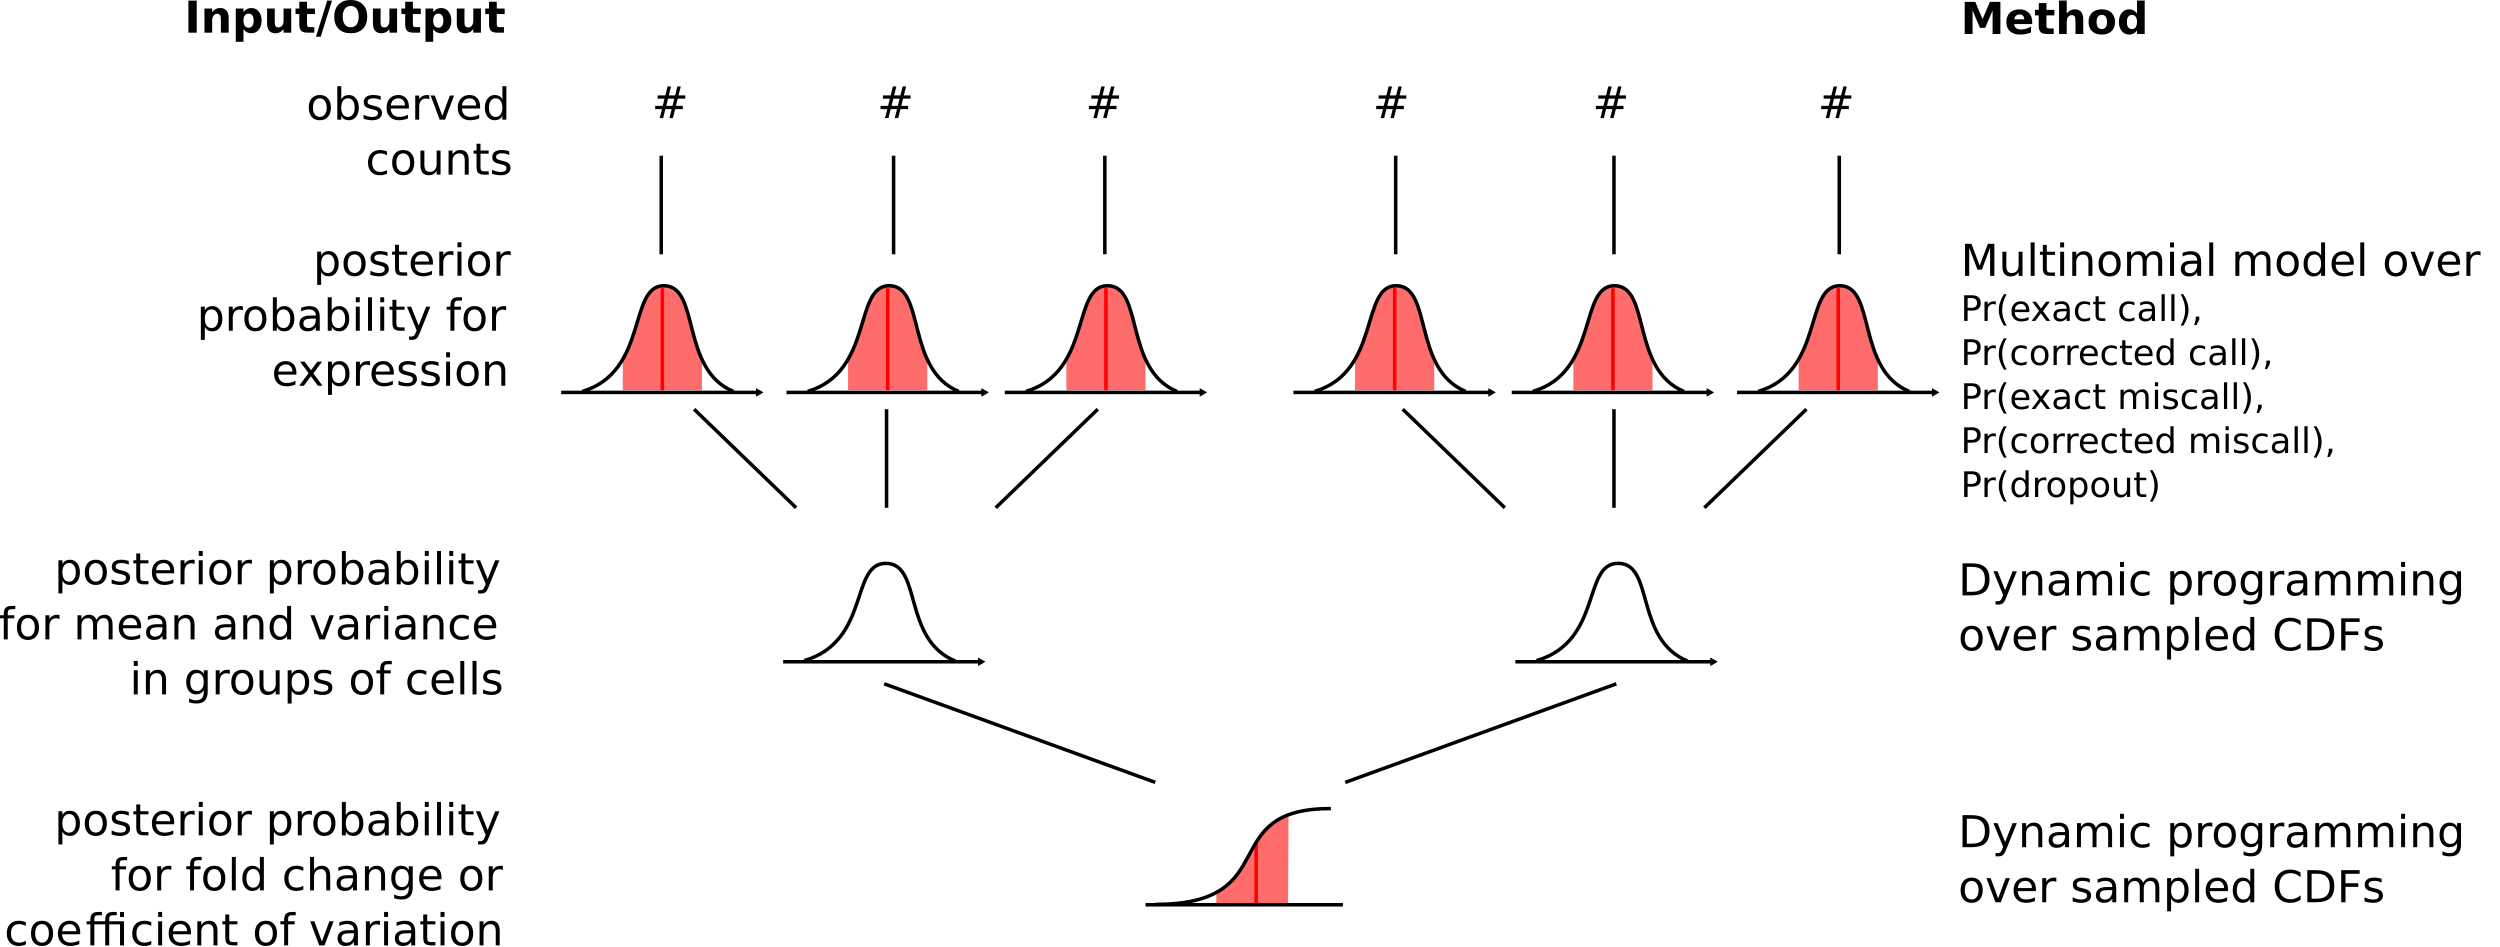
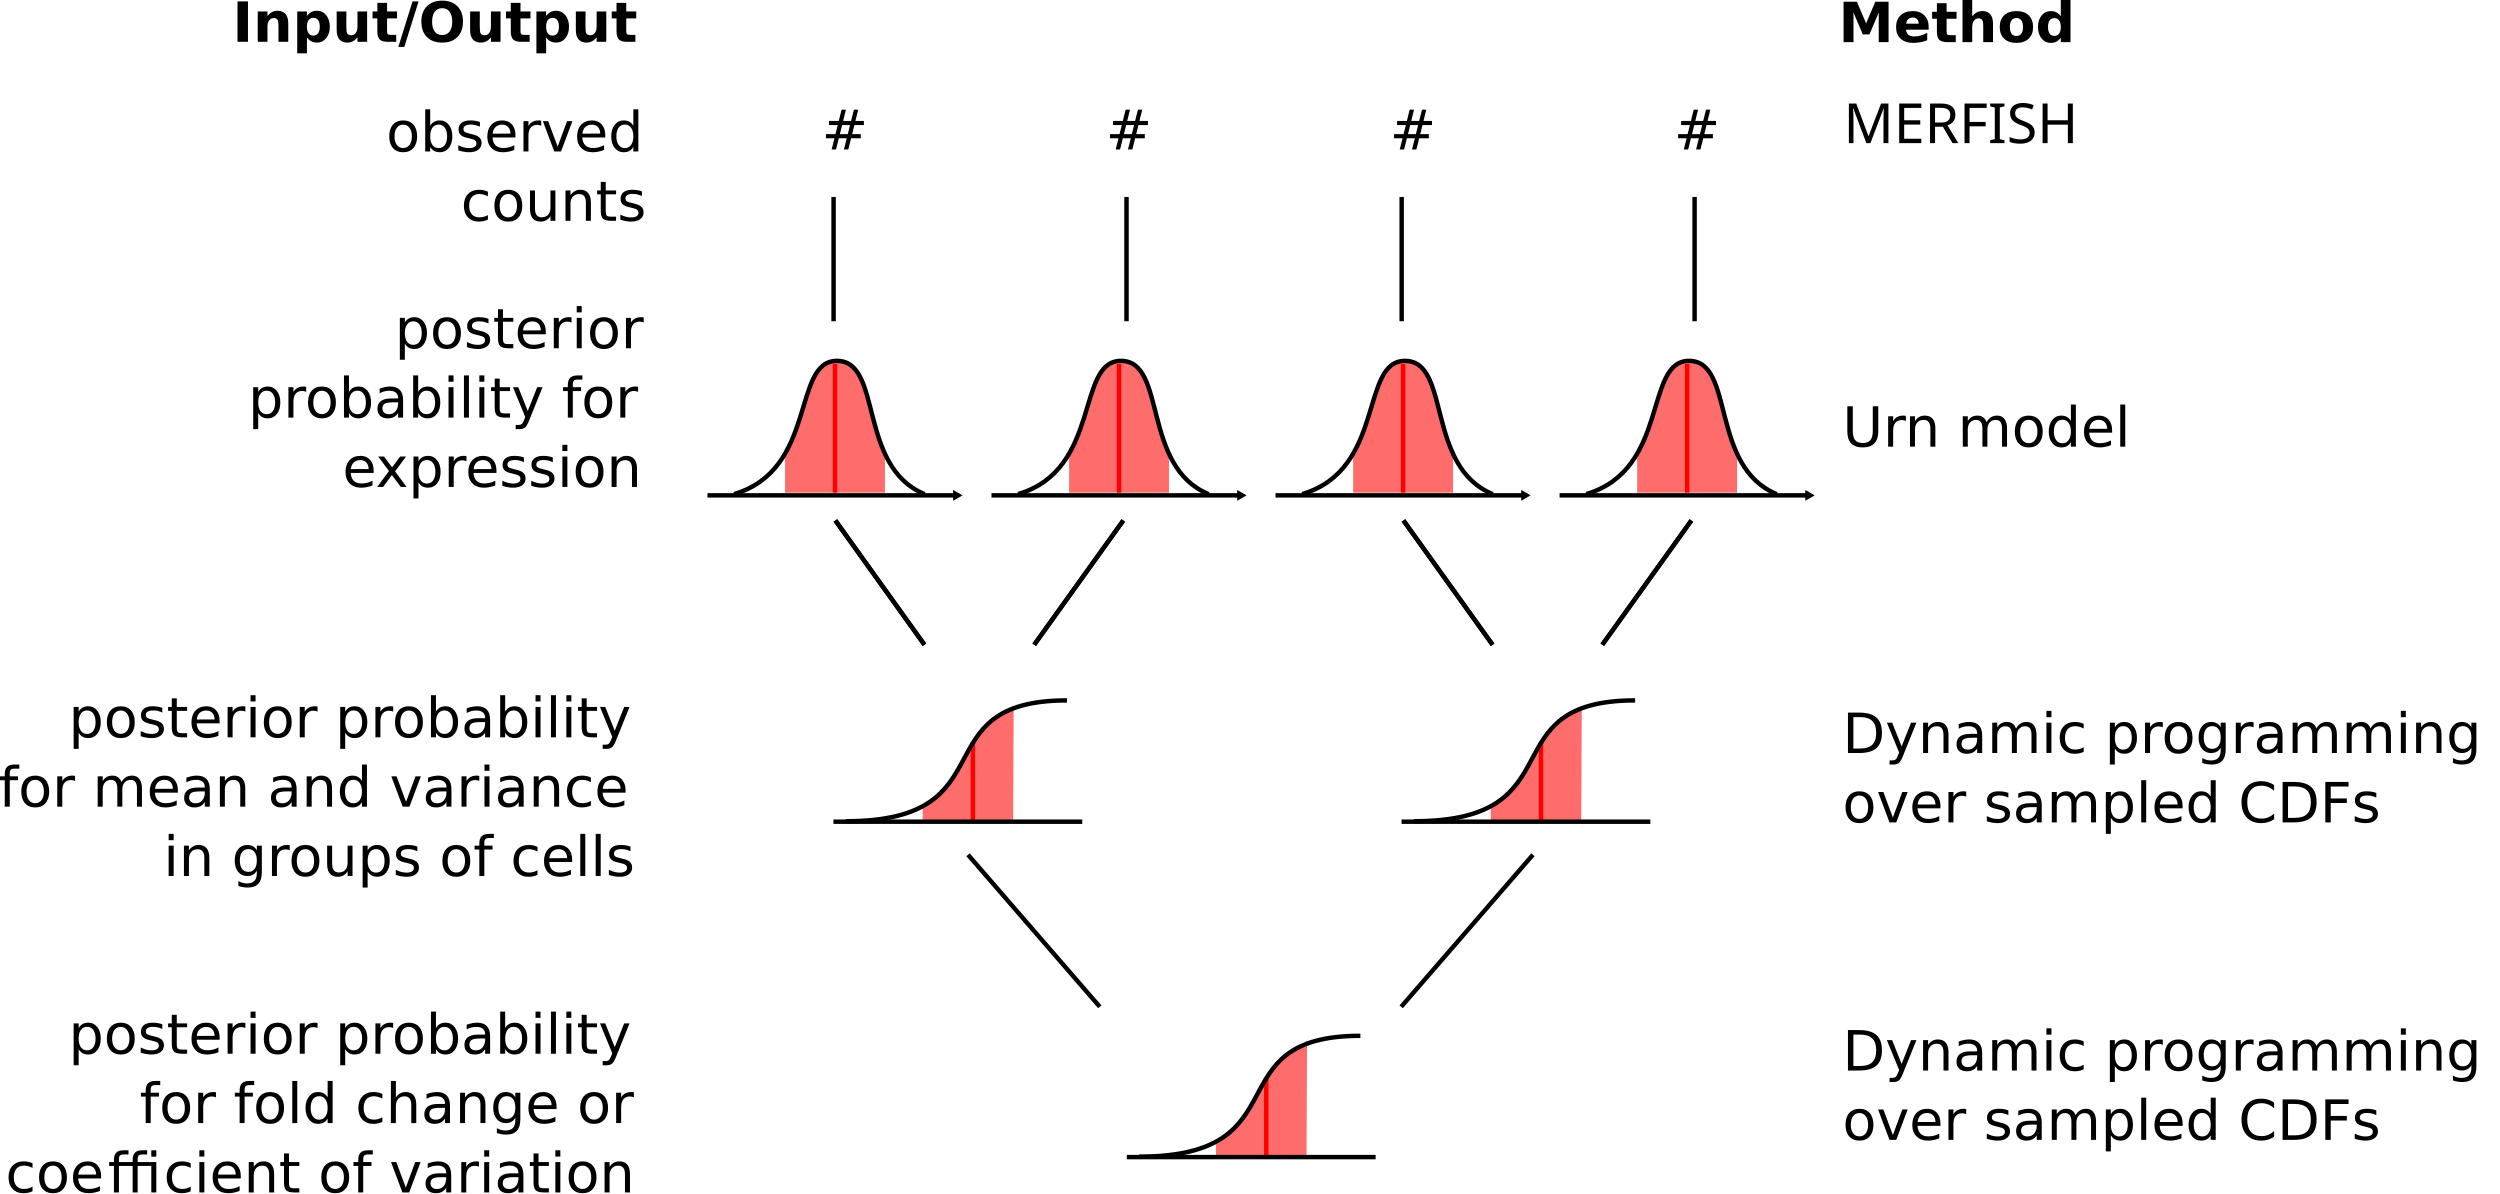
- <svg xmlns="http://www.w3.org/2000/svg" id="svg2" version="1.1" xml:space="preserve" width="887.632" height="335.88" viewBox="0 0 887.632 335.88">
+ <svg xmlns="http://www.w3.org/2000/svg" id="svg2" version="1.1" xml:space="preserve" width="704.11" height="336.066" viewBox="0 0 704.11 336.066">
  <defs id="defs6" />
-   <g id="g10" transform="matrix(1.25,0,0,-1.25,9.338685,344.071)">
-     <g id="g12">
+   <g id="g10" transform="matrix(1.25,0,0,-1.25,9.338685,344.257)">
+     <text id="text20" style="font-variant:normal;font-weight:normal;font-size:12.5px;font-family:'DejaVu Sans';-inkscape-font-specification:DejaVuSans;writing-mode:lr-tb;fill:#000000;fill-opacity:1;fill-rule:nonzero;stroke:none" transform="scale(1,-1)" x="167.016" y="-245.296">
+       <tspan y="-245.296" x="167.016" id="tspan22" />
+       <tspan id="tspan24" y="-241.272" x="79.547 87.497 95.734 102.497 110.484 115.834 123.522 131.509">observed</tspan>
+       <tspan id="tspan26" y="-225.647" x="96.363 103.501 111.451 119.676 127.901 133.001">counts</tspan>
+       <tspan id="tspan28" y="-196.94" x="81.48 89.718 97.668 104.43 109.53 117.518 122.868 126.468 134.405">posterior</tspan>
+       <tspan id="tspan30" y="-181.315" x="48.441 56.679 61.741 69.691 77.929 85.879 94.129 97.729 101.329 104.929 110.029 117.716 121.829 126.416 134.354">probability for</tspan>
+       <tspan id="tspan32" y="-165.69" x="69.687 77.45 85.137 93.375 98.437 106.437 113.2 119.95 123.562 131.5">expression</tspan>
+     </text>
+     <text id="text46" style="font-variant:normal;font-weight:normal;font-size:12.5px;font-family:'DejaVu Sans';-inkscape-font-specification:DejaVuSans;writing-mode:lr-tb;fill:#000000;fill-opacity:1;fill-rule:nonzero;stroke:none" transform="scale(1,-1)" x="7.984" y="-109.272">
+       <tspan id="tspan48" y="-109.272" x="7.984 16.222 24.172 30.934 36.034 44.022 49.372 52.972 60.909 66.259 70.372 78.622 83.672 91.622 99.859 107.822 116.059 119.659 123.272 126.872 131.959">posterior probability</tspan>
+       <tspan id="tspan50" y="-93.647" x="-7.758 -3.183 4.767 10.105 14.23 26.892 34.88 42.842 51.067 55.192 63.155 71.38 79.617 83.742 91.43 99.38 104.73 108.33 116.292 124.517 131.655">for mean and variance</tspan>
+       <tspan id="tspan52" y="-78.022" x="29.359 32.959 41.197 45.309 53.559 58.609 66.559 74.784 83.034 89.784 93.909 101.859 106.434 110.559 117.697 125.684 129.284 132.884">in groups of cells</tspan>
+       <tspan id="tspan54" y="-37.98" x="7.984 16.222 24.172 30.934 36.034 44.022 49.372 52.972 60.909 66.259 70.372 78.622 83.672 91.622 99.859 107.822 116.059 119.659 123.272 126.872 131.959">posterior probability</tspan>
+       <tspan id="tspan56" y="-22.355" x="24 28.575 36.525 41.862 45.987 50.562 58.5 62.112 70.35 74.475 81.613 89.838 97.8 106.025 114.263 122.263 126.388 134.325">for fold change or</tspan>
+       <tspan id="tspan58" y="-6.729" x="-6.234 0.903 8.853">coe</tspan>
+     </text>
+     <text id="text60" style="font-variant:normal;font-weight:normal;font-size:12.5px;font-family:'DejaVu Sans';-inkscape-font-specification:DejaVuSans;writing-mode:lr-tb;fill:#000000;fill-opacity:1;fill-rule:nonzero;stroke:none" transform="scale(1,-1)" x="16.841" y="-6.729">
+       <tspan id="tspan62" y="-6.729" x="16.841">ﬃ</tspan>
+     </text>
+     <text id="text64" style="font-variant:normal;font-weight:normal;font-size:12.5px;font-family:'DejaVu Sans';-inkscape-font-specification:DejaVuSans;writing-mode:lr-tb;fill:#000000;fill-opacity:1;fill-rule:nonzero;stroke:none" transform="scale(1,-1)" x="29.403" y="-6.729">
+       <tspan id="tspan66" y="-6.729" x="29.403 36.541 40.141 48.141 56.366 61.466 65.578 73.528 78.103 82.228 89.903 97.866 103.203 106.816 114.766 119.866 123.466 131.416">cient of variation</tspan>
+     </text>
+     <g id="g4458" transform="translate(-71.49934,-3.571402)">
      <path d="m 348.629,34.863 c 2.547,4.184 5.723,7.117 9.898,9.547 l -0.121,-25.808 -20.386,0 0,3.359 c 5.039,1.926 8.074,7.851 10.609,12.902 z" style="fill:#ff0000;fill-opacity:0.576;fill-rule:nonzero;stroke:none" id="path14" />
      <g id="g16" transform="matrix(1,0,0,-1,0,275)">
        <path d="m 349.336,238.984 0,17.332" style="fill:none;stroke:#ff0000;stroke-width:1;stroke-linecap:butt;stroke-linejoin:miter;stroke-miterlimit:4;stroke-dasharray:none;stroke-opacity:1" id="path18" />
      </g>
-       <text transform="matrix(1,0,0,-1,167.0156,245.2959)" style="font-variant:normal;font-weight:normal;font-size:12.5px;font-family:'DejaVu Sans';-inkscape-font-specification:DejaVuSans;writing-mode:lr-tb;fill:#000000;fill-opacity:1;fill-rule:nonzero;stroke:none" id="text20">
-         <tspan id="tspan22" x="0" y="0" />
-         <tspan x="-87.469 -79.519 -71.281 -64.519 -56.531 -51.181 -43.494 -35.506" y="4.023" id="tspan24">observed</tspan>
-         <tspan x="-70.652 -63.515 -55.565 -47.34 -39.115 -34.015" y="19.648" id="tspan26">counts</tspan>
-         <tspan x="-85.535 -77.298 -69.348 -62.585 -57.485 -49.498 -44.148 -40.548 -32.61" y="48.355" id="tspan28">posterior</tspan>
-         <tspan x="-118.574 -110.337 -105.274 -97.324 -89.087 -81.137 -72.887 -69.287 -65.687 -62.087 -56.987 -49.299 -45.187 -40.599 -32.662" y="63.98" id="tspan30">probability for</tspan>
-         <tspan x="-97.328 -89.566 -81.878 -73.641 -68.578 -60.578 -53.816 -47.066 -43.453 -35.516" y="79.605" id="tspan32">expression</tspan>
-       </text>
-       <g id="g34" transform="matrix(1,0,0,-1,0,275)">
-         <path d="m 214.973,187.711 56.066,0" style="fill:none;stroke:#000000;stroke-width:1;stroke-linecap:butt;stroke-linejoin:miter;stroke-miterlimit:4;stroke-dasharray:none;stroke-opacity:1" id="path36" />
-       </g>
-       <g id="g38" transform="matrix(1,0,0,-1,0,275)">
-         <path d="m 272.191,187.711 -1.73,1 0,-2 1.73,1 z" style="fill:#000000;fill-opacity:1;fill-rule:evenodd;stroke:#000000;stroke-width:0.25;stroke-linecap:butt;stroke-linejoin:miter;stroke-miterlimit:4;stroke-dasharray:none;stroke-opacity:1" id="path40" />
-       </g>
-       <g id="g42" transform="matrix(1,0,0,-1,0,275)">
-         <path d="m 220.973,187.391 c 18.855,-5.559 12.968,-27.735 23.234,-27.629 10.301,0.101 4.547,21.55 19.699,27.777" style="fill:none;stroke:#000000;stroke-width:1;stroke-linecap:butt;stroke-linejoin:miter;stroke-miterlimit:4;stroke-dasharray:none;stroke-opacity:1" id="path44" />
-       </g>
-       <text transform="matrix(1,0,0,-1,7.984375,109.2725)" style="font-variant:normal;font-weight:normal;font-size:12.5px;font-family:'DejaVu Sans';-inkscape-font-specification:DejaVuSans;writing-mode:lr-tb;fill:#000000;fill-opacity:1;fill-rule:nonzero;stroke:none" id="text46">
-         <tspan x="0 8.238 16.188 22.95 28.05 36.037 41.388 44.987 52.925 58.275 62.388 70.637 75.688 83.637 91.875 99.838 108.075 111.675 115.287 118.888 123.975" y="0" id="tspan48">posterior probability</tspan>
-         <tspan x="-15.742 -11.167 -3.217 2.12 6.245 18.908 26.895 34.858 43.083 47.208 55.17 63.395 71.633 75.758 83.445 91.395 96.745 100.345 108.308 116.533 123.67" y="15.625" id="tspan50">for mean and variance</tspan>
-         <tspan x="21.375 24.975 33.213 37.325 45.575 50.625 58.575 66.8 75.05 81.8 85.925 93.875 98.45 102.575 109.713 117.7 121.3 124.9" y="31.25" id="tspan52">in groups of cells</tspan>
-         <tspan x="-0 8.238 16.188 22.95 28.05 36.037 41.388 44.987 52.925 58.275 62.388 70.637 75.688 83.637 91.875 99.838 108.075 111.675 115.287 118.888 123.975" y="71.293" id="tspan54">posterior probability</tspan>
-         <tspan x="16.016 20.591 28.541 33.878 38.003 42.578 50.516 54.128 62.366 66.491 73.628 81.853 89.816 98.041 106.278 114.278 118.403 126.341" y="86.918" id="tspan56">for fold change or</tspan>
-         <tspan x="-14.219 -7.081 0.869" y="102.543" id="tspan58">coe</tspan>
-       </text>
-       <text transform="matrix(1,0,0,-1,16.84062,6.729499)" style="font-variant:normal;font-weight:normal;font-size:12.5px;font-family:'DejaVu Sans';-inkscape-font-specification:DejaVuSans;writing-mode:lr-tb;fill:#000000;fill-opacity:1;fill-rule:nonzero;stroke:none" id="text60">
-         <tspan x="0" y="0" id="tspan62">ﬃ</tspan>
-       </text>
-       <text transform="matrix(1,0,0,-1,29.40312,6.729499)" style="font-variant:normal;font-weight:normal;font-size:12.5px;font-family:'DejaVu Sans';-inkscape-font-specification:DejaVuSans;writing-mode:lr-tb;fill:#000000;fill-opacity:1;fill-rule:nonzero;stroke:none" id="text64">
-         <tspan x="0 7.137 10.738 18.737 26.962 32.062 36.175 44.125 48.7 52.825 60.5 68.463 73.8 77.412 85.363 90.463 94.062 102.013" y="0" id="tspan66">cient of variation</tspan>
-       </text>
      <g id="g68" transform="matrix(1,0,0,-1,0,275)">
        <path d="m 317.914,256.734 56.066,0" style="fill:none;stroke:#000000;stroke-width:1;stroke-linecap:butt;stroke-linejoin:miter;stroke-miterlimit:4;stroke-dasharray:none;stroke-opacity:1" id="path70" />
      </g>
      <g id="g72" transform="matrix(1,0,0,-1,0,275)">
        <path d="m 320.695,256.633 c 37.125,0 16.617,-27.227 49.852,-27.227" style="fill:none;stroke:#000000;stroke-width:1;stroke-linecap:butt;stroke-linejoin:miter;stroke-miterlimit:4;stroke-dasharray:none;stroke-opacity:1" id="path74" />
      </g>
-       <text transform="scale(1,-1)" style="font-variant:normal;font-weight:normal;font-size:12.5px;font-family:'DejaVu Sans';-inkscape-font-specification:DejaVuSans;writing-mode:lr-tb;fill:#000000;fill-opacity:1;fill-rule:nonzero;stroke:none" id="text76" x="177.659" y="-241.725">
-         <tspan id="tspan78" x="177.659" y="-241.725">#</tspan>
-       </text>
-       <g id="g80" transform="matrix(1,0,0,-1,0,275)">
-         <path d="m 180.348,43.973 0,28" style="fill:none;stroke:#000000;stroke-width:1;stroke-linecap:butt;stroke-linejoin:miter;stroke-miterlimit:4;stroke-dasharray:none;stroke-opacity:1" id="path82" />
-       </g>
-       <g id="g84" transform="matrix(1,0,0,-1,0,275)">
-         <path d="m 246.348,43.973 0,28" style="fill:none;stroke:#000000;stroke-width:1;stroke-linecap:butt;stroke-linejoin:miter;stroke-miterlimit:4;stroke-dasharray:none;stroke-opacity:1" id="path86" />
-       </g>
-       <g id="g88" transform="matrix(1,0,0,-1,0,275)">
-         <path d="m 306.348,43.973 0,28" style="fill:none;stroke:#000000;stroke-width:1;stroke-linecap:butt;stroke-linejoin:miter;stroke-miterlimit:4;stroke-dasharray:none;stroke-opacity:1" id="path90" />
-       </g>
-       <g id="g92" transform="matrix(1,0,0,-1,0,275)">
-         <path d="m 244.348,115.973 0,28" style="fill:none;stroke:#000000;stroke-width:1;stroke-linecap:butt;stroke-linejoin:miter;stroke-miterlimit:4;stroke-dasharray:none;stroke-opacity:1" id="path94" />
-       </g>
-       <g id="g96" transform="matrix(1,0,0,-1,0,275)">
-         <path d="m 304.348,115.973 -29,28" style="fill:none;stroke:#000000;stroke-width:1;stroke-linecap:butt;stroke-linejoin:miter;stroke-miterlimit:4;stroke-dasharray:none;stroke-opacity:1" id="path98" />
-       </g>
-       <g id="g100" transform="matrix(1,0,0,-1,0,275)">
-         <path d="m 189.676,115.973 29,28" style="fill:none;stroke:#000000;stroke-width:1;stroke-linecap:butt;stroke-linejoin:miter;stroke-miterlimit:4;stroke-dasharray:none;stroke-opacity:1" id="path102" />
-       </g>
-       <g id="g104" transform="matrix(1,0,0,-1,0,275)">
-         <path d="m 243.676,193.973 77,28" style="fill:none;stroke:#000000;stroke-width:1;stroke-linecap:butt;stroke-linejoin:miter;stroke-miterlimit:4;stroke-dasharray:none;stroke-opacity:1" id="path106" />
-       </g>
-       <g id="g112" transform="matrix(1,0,0,-1,0,275)">
-         <path d="m 514.961,43.973 0,28" style="fill:none;stroke:#000000;stroke-width:1;stroke-linecap:butt;stroke-linejoin:miter;stroke-miterlimit:4;stroke-dasharray:none;stroke-opacity:1" id="path114" />
-       </g>
-       <g id="g116" transform="matrix(1,0,0,-1,0,275)">
-         <path d="m 450.961,43.973 0,28" style="fill:none;stroke:#000000;stroke-width:1;stroke-linecap:butt;stroke-linejoin:miter;stroke-miterlimit:4;stroke-dasharray:none;stroke-opacity:1" id="path118" />
-       </g>
-       <g id="g120" transform="matrix(1,0,0,-1,0,275)">
-         <path d="m 388.961,43.973 0,28" style="fill:none;stroke:#000000;stroke-width:1;stroke-linecap:butt;stroke-linejoin:miter;stroke-miterlimit:4;stroke-dasharray:none;stroke-opacity:1" id="path122" />
-       </g>
-       <g id="g124" transform="matrix(1,0,0,-1,0,275)">
-         <path d="m 450.961,115.973 0,28" style="fill:none;stroke:#000000;stroke-width:1;stroke-linecap:butt;stroke-linejoin:miter;stroke-miterlimit:4;stroke-dasharray:none;stroke-opacity:1" id="path126" />
-       </g>
-       <g id="g128" transform="matrix(1,0,0,-1,0,275)">
-         <path d="m 390.961,115.973 29,28" style="fill:none;stroke:#000000;stroke-width:1;stroke-linecap:butt;stroke-linejoin:miter;stroke-miterlimit:4;stroke-dasharray:none;stroke-opacity:1" id="path130" />
-       </g>
-       <g id="g132" transform="matrix(1,0,0,-1,0,275)">
-         <path d="m 505.633,115.973 -29,28" style="fill:none;stroke:#000000;stroke-width:1;stroke-linecap:butt;stroke-linejoin:miter;stroke-miterlimit:4;stroke-dasharray:none;stroke-opacity:1" id="path134" />
-       </g>
-       <g id="g136" transform="matrix(1,0,0,-1,0,275)">
-         <path d="m 451.633,193.973 -77,28" style="fill:none;stroke:#000000;stroke-width:1;stroke-linecap:butt;stroke-linejoin:miter;stroke-miterlimit:4;stroke-dasharray:none;stroke-opacity:1" id="path138" />
-       </g>
+     </g>
+     <text y="-241.725" x="177.659" id="text76" style="font-variant:normal;font-weight:normal;font-size:12.5px;font-family:'DejaVu Sans';-inkscape-font-specification:DejaVuSans;writing-mode:lr-tb;fill:#000000;fill-opacity:1;fill-rule:nonzero;stroke:none" transform="scale(1,-1)">
+       <tspan y="-241.725" x="177.659" id="tspan78">#</tspan>
+     </text>
+     <g transform="matrix(1,0,0,-1,0,275)" id="g80">
+       <path id="path82" style="fill:none;stroke:#000000;stroke-width:1;stroke-linecap:butt;stroke-linejoin:miter;stroke-miterlimit:4;stroke-dasharray:none;stroke-opacity:1" d="m 180.348,43.973 0,28" />
+     </g>
+     <g transform="matrix(1,0,0,-1,0,275)" id="g84">
+       <path id="path86" style="fill:none;stroke:#000000;stroke-width:1;stroke-linecap:butt;stroke-linejoin:miter;stroke-miterlimit:4;stroke-dasharray:none;stroke-opacity:1" d="m 246.348,43.973 0,28" />
+     </g>
+     <g transform="matrix(1,0,0,-1,0,275)" id="g100">
+       <path id="path102" style="fill:none;stroke:#000000;stroke-width:1;stroke-linecap:butt;stroke-linejoin:miter;stroke-miterlimit:4;stroke-dasharray:none;stroke-opacity:1" d="m 180.748,116.866 20.071,28" />
+       <path d="m 180.748,116.866 20.071,28" style="fill:none;stroke:#000000;stroke-width:1;stroke-linecap:butt;stroke-linejoin:miter;stroke-miterlimit:4;stroke-dasharray:none;stroke-opacity:1" id="path4483" />
+     </g>
+     <g transform="matrix(1,0,0,-1,0,275)" id="g104">
+       <path id="path106" style="fill:none;stroke:#000000;stroke-width:1;stroke-linecap:butt;stroke-linejoin:miter;stroke-miterlimit:4;stroke-dasharray:none;stroke-opacity:1" d="m 210.641,192.187 29.679,34.25" />
+     </g>
+     <g id="g4447">
      <path d="m 180.168,193.652 1.75,0.25 c 5.582,-0.836 7.664,-14.668 10,-21 l 0,-8.5 -22.5,0 0,9.75 c 4.332,5.5 5.664,21.25 10.75,19.5 z" style="fill:#ff0000;fill-opacity:0.576;fill-rule:nonzero;stroke:none" id="path140" />
      <g id="g142" transform="matrix(1,0,0,-1,0,275)">
        <path d="m 151.926,111.207 56.062,0" style="fill:none;stroke:#000000;stroke-width:1;stroke-linecap:butt;stroke-linejoin:miter;stroke-miterlimit:4;stroke-dasharray:none;stroke-opacity:1" id="path144" />
      </g>
      <g id="g146" transform="matrix(1,0,0,-1,0,275)">
        <path d="m 209.145,111.207 -1.731,1 0,-2 1.731,1 z" style="fill:#000000;fill-opacity:1;fill-rule:evenodd;stroke:#000000;stroke-width:0.25;stroke-linecap:butt;stroke-linejoin:miter;stroke-miterlimit:4;stroke-dasharray:none;stroke-opacity:1" id="path148" />
      </g>
      <g id="g150" transform="matrix(1,0,0,-1,0,275)">
        <path d="m 157.926,110.926 c 18.855,-5.555 12.969,-30.129 23.234,-30.024 10.301,0.106 4.543,23.801 19.695,30.032" style="fill:none;stroke:#000000;stroke-width:1;stroke-linecap:butt;stroke-linejoin:miter;stroke-miterlimit:4;stroke-dasharray:none;stroke-opacity:1" id="path152" />
      </g>
      <g id="g154" transform="matrix(1,0,0,-1,0,275)">
        <path d="m 180.668,81.598 0,29" style="fill:none;stroke:#ff0000;stroke-width:1;stroke-linecap:butt;stroke-linejoin:miter;stroke-miterlimit:4;stroke-dasharray:none;stroke-opacity:1" id="path156" />
      </g>
+     </g>
+     <g id="g4436">
      <path d="m 244.168,193.652 1.75,0.25 c 5.582,-0.836 7.664,-14.668 10,-21 l 0,-8.5 -22.5,0 0,9.75 c 4.332,5.5 5.664,21.25 10.75,19.5 z" style="fill:#ff0000;fill-opacity:0.576;fill-rule:nonzero;stroke:none" id="path158" />
      <g id="g160" transform="matrix(1,0,0,-1,0,275)">
        <path d="m 215.926,111.207 56.062,0" style="fill:none;stroke:#000000;stroke-width:1;stroke-linecap:butt;stroke-linejoin:miter;stroke-miterlimit:4;stroke-dasharray:none;stroke-opacity:1" id="path162" />
      </g>
      <g id="g164" transform="matrix(1,0,0,-1,0,275)">
        <path d="m 273.145,111.207 -1.731,1 0,-2 1.731,1 z" style="fill:#000000;fill-opacity:1;fill-rule:evenodd;stroke:#000000;stroke-width:0.25;stroke-linecap:butt;stroke-linejoin:miter;stroke-miterlimit:4;stroke-dasharray:none;stroke-opacity:1" id="path166" />
      </g>
      <g id="g168" transform="matrix(1,0,0,-1,0,275)">
        <path d="m 221.926,110.926 c 18.855,-5.555 12.969,-30.129 23.234,-30.024 10.301,0.106 4.543,23.801 19.695,30.032" style="fill:none;stroke:#000000;stroke-width:1;stroke-linecap:butt;stroke-linejoin:miter;stroke-miterlimit:4;stroke-dasharray:none;stroke-opacity:1" id="path170" />
      </g>
      <g id="g172" transform="matrix(1,0,0,-1,0,275)">
        <path d="m 244.668,81.598 0,29" style="fill:none;stroke:#ff0000;stroke-width:1;stroke-linecap:butt;stroke-linejoin:miter;stroke-miterlimit:4;stroke-dasharray:none;stroke-opacity:1" id="path174" />
      </g>
-       <path d="m 306.168,193.652 1.75,0.25 c 5.582,-0.836 7.664,-14.668 10,-21 l 0,-8.5 -22.5,0 0,9.75 c 4.332,5.5 5.664,21.25 10.75,19.5 z" style="fill:#ff0000;fill-opacity:0.576;fill-rule:nonzero;stroke:none" id="path176" />
-       <g id="g178" transform="matrix(1,0,0,-1,0,275)">
-         <path d="m 277.926,111.207 56.062,0" style="fill:none;stroke:#000000;stroke-width:1;stroke-linecap:butt;stroke-linejoin:miter;stroke-miterlimit:4;stroke-dasharray:none;stroke-opacity:1" id="path180" />
+     </g>
+     <text id="text260" style="font-variant:normal;font-weight:bold;font-size:12.5px;font-family:'DejaVu Sans';-inkscape-font-specification:DejaVuSans-Bold;writing-mode:lr-tb;fill:#000000;fill-opacity:1;fill-rule:nonzero;stroke:none" transform="scale(1,-1)" x="406.775" y="-265.909">
+       <tspan id="tspan262" y="-265.909" x="406.775 419.712 428.525 434.737 443.987 452.912">Method</tspan>
+     </text>
+     <text id="text264" style="font-variant:normal;font-weight:normal;font-size:12.5px;font-family:'DejaVu Sans';-inkscape-font-specification:DejaVuSans;writing-mode:lr-tb;fill:#000000;fill-opacity:1;fill-rule:nonzero;stroke:none" transform="scale(1,-1)" x="407.668" y="-174.766">
+       <tspan id="tspan266" x="407.668" y="-174.766">Urn model</tspan>
+     </text>
+     <text y="-105.736" x="407.668" id="text280" style="font-variant:normal;font-weight:normal;font-size:12.5px;font-family:'DejaVu Sans';-inkscape-font-specification:DejaVuSans;writing-mode:lr-tb;fill:#000000;fill-opacity:1;fill-rule:nonzero;stroke:none" transform="scale(1,-1)">
+       <tspan id="tspan282" y="-105.736" x="407.668 417.68 425.368 433.593 441.543 454.205 457.818 464.955 469.068 477.318 482.368 490.318 498.555 503.905 511.855 524.518 537.18 540.78 549.018">Dynamic programming</tspan>
+       <tspan id="tspan284" y="-90.111" x="407.668 415.618 423.293 431.293 436.63 440.755 447.518 455.468 468.13 476.38 479.98 487.98 496.218 500.343 509.418 519.418 526.893">over sampled CDFs</tspan>
+       <tspan id="tspan286" y="-34.201" x="407.668 417.68 425.368 433.593 441.543 454.205 457.818 464.955 469.068 477.318 482.368 490.318 498.555 503.905 511.855 524.518 537.18 540.78 549.018">Dynamic programming</tspan>
+       <tspan id="tspan288" y="-18.576" x="407.668 415.618 423.293 431.293 436.63 440.755 447.518 455.468 468.13 476.38 479.98 487.98 496.218 500.343 509.418 519.418 526.893">over sampled CDFs</tspan>
+     </text>
+     <text id="text290" style="font-variant:normal;font-weight:bold;font-size:12.5px;font-family:'DejaVu Sans';-inkscape-font-specification:DejaVuSans-Bold;writing-mode:lr-tb;fill:#000000;fill-opacity:1;fill-rule:nonzero;stroke:none" transform="scale(1,-1)" x="44.902" y="-265.979">
+       <tspan id="tspan292" y="-265.979" x="44.902 49.74 58.977 68.277 77.515 83.74 88.477 99.527 108.777 114.99 124.29 133.527">Input/Output</tspan>
+     </text>
+     <text transform="scale(1,-1)" style="font-variant:normal;font-weight:normal;font-size:12.5px;font-family:'DejaVu Sans';-inkscape-font-specification:DejaVuSans;writing-mode:lr-tb;fill:#000000;fill-opacity:1;fill-rule:nonzero;stroke:none" id="text4274" x="241.659" y="-241.725">
+       <tspan id="tspan4276" x="241.659" y="-241.725">#</tspan>
+     </text>
+     <g id="g4467" transform="translate(-137.6,72)">
+       <path id="path4469" style="fill:#ff0000;fill-opacity:0.576;fill-rule:nonzero;stroke:none" d="m 348.629,34.863 c 2.547,4.184 5.723,7.117 9.898,9.547 l -0.121,-25.808 -20.386,0 0,3.359 c 5.039,1.926 8.074,7.851 10.609,12.902 z" />
+       <g transform="matrix(1,0,0,-1,0,275)" id="g4471">
+         <path id="path4473" style="fill:none;stroke:#ff0000;stroke-width:1;stroke-linecap:butt;stroke-linejoin:miter;stroke-miterlimit:4;stroke-dasharray:none;stroke-opacity:1" d="m 349.336,238.984 0,17.332" />
      </g>
-       <g id="g182" transform="matrix(1,0,0,-1,0,275)">
-         <path d="m 335.145,111.207 -1.731,1 0,-2 1.731,1 z" style="fill:#000000;fill-opacity:1;fill-rule:evenodd;stroke:#000000;stroke-width:0.25;stroke-linecap:butt;stroke-linejoin:miter;stroke-miterlimit:4;stroke-dasharray:none;stroke-opacity:1" id="path184" />
+       <g transform="matrix(1,0,0,-1,0,275)" id="g4475">
+         <path id="path4477" style="fill:none;stroke:#000000;stroke-width:1;stroke-linecap:butt;stroke-linejoin:miter;stroke-miterlimit:4;stroke-dasharray:none;stroke-opacity:1" d="m 317.914,256.734 56.066,0" />
      </g>
-       <g id="g186" transform="matrix(1,0,0,-1,0,275)">
-         <path d="m 283.926,110.926 c 18.855,-5.555 12.969,-30.129 23.234,-30.024 10.301,0.106 4.543,23.801 19.695,30.032" style="fill:none;stroke:#000000;stroke-width:1;stroke-linecap:butt;stroke-linejoin:miter;stroke-miterlimit:4;stroke-dasharray:none;stroke-opacity:1" id="path188" />
+       <g transform="matrix(1,0,0,-1,0,275)" id="g4479">
+         <path id="path4481" style="fill:none;stroke:#000000;stroke-width:1;stroke-linecap:butt;stroke-linejoin:miter;stroke-miterlimit:4;stroke-dasharray:none;stroke-opacity:1" d="m 320.695,256.633 c 37.125,0 16.617,-27.227 49.852,-27.227" />
      </g>
-       <g id="g190" transform="matrix(1,0,0,-1,0,275)">
-         <path d="m 306.668,81.598 0,29" style="fill:none;stroke:#ff0000;stroke-width:1;stroke-linecap:butt;stroke-linejoin:miter;stroke-miterlimit:4;stroke-dasharray:none;stroke-opacity:1" id="path192" />
+     </g>
+     <g id="g4485" transform="matrix(-1,0,0,-1,426.3665,275)">
+       <path d="m 180.748,116.866 20.071,28" style="fill:none;stroke:#000000;stroke-width:1;stroke-linecap:butt;stroke-linejoin:miter;stroke-miterlimit:4;stroke-dasharray:none;stroke-opacity:1" id="path4487" />
+       <path id="path4489" style="fill:none;stroke:#000000;stroke-width:1;stroke-linecap:butt;stroke-linejoin:miter;stroke-miterlimit:4;stroke-dasharray:none;stroke-opacity:1" d="m 180.748,116.866 20.071,28" />
+     </g>
+     <text transform="scale(1,-1)" style="font-variant:normal;font-weight:normal;font-size:12.5px;font-family:'DejaVu Sans';-inkscape-font-specification:DejaVuSans;writing-mode:lr-tb;fill:#000000;fill-opacity:1;fill-rule:nonzero;stroke:none" id="text4507" x="305.659" y="-241.725">
+       <tspan id="tspan4509" x="305.659" y="-241.725">#</tspan>
+     </text>
+     <g id="g4511" transform="matrix(1,0,0,-1,128,275)">
+       <path d="m 180.348,43.973 0,28" style="fill:none;stroke:#000000;stroke-width:1;stroke-linecap:butt;stroke-linejoin:miter;stroke-miterlimit:4;stroke-dasharray:none;stroke-opacity:1" id="path4513" />
+     </g>
+     <g id="g4515" transform="matrix(1,0,0,-1,128,275)">
+       <path d="m 246.348,43.973 0,28" style="fill:none;stroke:#000000;stroke-width:1;stroke-linecap:butt;stroke-linejoin:miter;stroke-miterlimit:4;stroke-dasharray:none;stroke-opacity:1" id="path4517" />
+     </g>
+     <g id="g4519" transform="matrix(1,0,0,-1,128,275)">
+       <path d="m 180.748,116.866 20.071,28" style="fill:none;stroke:#000000;stroke-width:1;stroke-linecap:butt;stroke-linejoin:miter;stroke-miterlimit:4;stroke-dasharray:none;stroke-opacity:1" id="path4521" />
+       <path id="path4523" style="fill:none;stroke:#000000;stroke-width:1;stroke-linecap:butt;stroke-linejoin:miter;stroke-miterlimit:4;stroke-dasharray:none;stroke-opacity:1" d="m 180.748,116.866 20.071,28" />
+     </g>
+     <g id="g4529" transform="translate(128,0)">
+       <path id="path4531" style="fill:#ff0000;fill-opacity:0.576;fill-rule:nonzero;stroke:none" d="m 180.168,193.652 1.75,0.25 c 5.582,-0.836 7.664,-14.668 10,-21 l 0,-8.5 -22.5,0 0,9.75 c 4.332,5.5 5.664,21.25 10.75,19.5 z" />
+       <g transform="matrix(1,0,0,-1,0,275)" id="g4533">
+         <path id="path4535" style="fill:none;stroke:#000000;stroke-width:1;stroke-linecap:butt;stroke-linejoin:miter;stroke-miterlimit:4;stroke-dasharray:none;stroke-opacity:1" d="m 151.926,111.207 56.062,0" />
      </g>
-       <path d="m 388.168,193.652 1.75,0.25 c 5.582,-0.836 7.664,-14.668 10,-21 l 0,-8.5 -22.5,0 0,9.75 c 4.332,5.5 5.664,21.25 10.75,19.5 z" style="fill:#ff0000;fill-opacity:0.576;fill-rule:nonzero;stroke:none" id="path194" />
-       <g id="g196" transform="matrix(1,0,0,-1,0,275)">
-         <path d="m 359.926,111.207 56.062,0" style="fill:none;stroke:#000000;stroke-width:1;stroke-linecap:butt;stroke-linejoin:miter;stroke-miterlimit:4;stroke-dasharray:none;stroke-opacity:1" id="path198" />
+       <g transform="matrix(1,0,0,-1,0,275)" id="g4537">
+         <path id="path4539" style="fill:#000000;fill-opacity:1;fill-rule:evenodd;stroke:#000000;stroke-width:0.25;stroke-linecap:butt;stroke-linejoin:miter;stroke-miterlimit:4;stroke-dasharray:none;stroke-opacity:1" d="m 209.145,111.207 -1.731,1 0,-2 1.731,1 z" />
      </g>
-       <g id="g200" transform="matrix(1,0,0,-1,0,275)">
-         <path d="m 417.145,111.207 -1.731,1 0,-2 1.731,1 z" style="fill:#000000;fill-opacity:1;fill-rule:evenodd;stroke:#000000;stroke-width:0.25;stroke-linecap:butt;stroke-linejoin:miter;stroke-miterlimit:4;stroke-dasharray:none;stroke-opacity:1" id="path202" />
+       <g transform="matrix(1,0,0,-1,0,275)" id="g4541">
+         <path id="path4543" style="fill:none;stroke:#000000;stroke-width:1;stroke-linecap:butt;stroke-linejoin:miter;stroke-miterlimit:4;stroke-dasharray:none;stroke-opacity:1" d="m 157.926,110.926 c 18.855,-5.555 12.969,-30.129 23.234,-30.024 10.301,0.106 4.543,23.801 19.695,30.032" />
      </g>
-       <g id="g204" transform="matrix(1,0,0,-1,0,275)">
-         <path d="m 365.926,110.926 c 18.855,-5.555 12.969,-30.129 23.234,-30.024 10.301,0.106 4.543,23.801 19.695,30.032" style="fill:none;stroke:#000000;stroke-width:1;stroke-linecap:butt;stroke-linejoin:miter;stroke-miterlimit:4;stroke-dasharray:none;stroke-opacity:1" id="path206" />
+       <g transform="matrix(1,0,0,-1,0,275)" id="g4545">
+         <path id="path4547" style="fill:none;stroke:#ff0000;stroke-width:1;stroke-linecap:butt;stroke-linejoin:miter;stroke-miterlimit:4;stroke-dasharray:none;stroke-opacity:1" d="m 180.668,81.598 0,29" />
      </g>
-       <g id="g208" transform="matrix(1,0,0,-1,0,275)">
-         <path d="m 388.668,81.598 0,29" style="fill:none;stroke:#ff0000;stroke-width:1;stroke-linecap:butt;stroke-linejoin:miter;stroke-miterlimit:4;stroke-dasharray:none;stroke-opacity:1" id="path210" />
+     </g>
+     <g id="g4549" transform="translate(128,0)">
+       <path id="path4551" style="fill:#ff0000;fill-opacity:0.576;fill-rule:nonzero;stroke:none" d="m 244.168,193.652 1.75,0.25 c 5.582,-0.836 7.664,-14.668 10,-21 l 0,-8.5 -22.5,0 0,9.75 c 4.332,5.5 5.664,21.25 10.75,19.5 z" />
+       <g transform="matrix(1,0,0,-1,0,275)" id="g4553">
+         <path id="path4555" style="fill:none;stroke:#000000;stroke-width:1;stroke-linecap:butt;stroke-linejoin:miter;stroke-miterlimit:4;stroke-dasharray:none;stroke-opacity:1" d="m 215.926,111.207 56.062,0" />
      </g>
-       <path d="m 450.168,193.652 1.75,0.25 c 5.582,-0.836 7.664,-14.668 10,-21 l 0,-8.5 -22.5,0 0,9.75 c 4.332,5.5 5.664,21.25 10.75,19.5 z" style="fill:#ff0000;fill-opacity:0.576;fill-rule:nonzero;stroke:none" id="path212" />
-       <g id="g214" transform="matrix(1,0,0,-1,0,275)">
-         <path d="m 421.926,111.207 56.062,0" style="fill:none;stroke:#000000;stroke-width:1;stroke-linecap:butt;stroke-linejoin:miter;stroke-miterlimit:4;stroke-dasharray:none;stroke-opacity:1" id="path216" />
+       <g transform="matrix(1,0,0,-1,0,275)" id="g4557">
+         <path id="path4559" style="fill:#000000;fill-opacity:1;fill-rule:evenodd;stroke:#000000;stroke-width:0.25;stroke-linecap:butt;stroke-linejoin:miter;stroke-miterlimit:4;stroke-dasharray:none;stroke-opacity:1" d="m 273.145,111.207 -1.731,1 0,-2 1.731,1 z" />
      </g>
-       <g id="g218" transform="matrix(1,0,0,-1,0,275)">
-         <path d="m 479.145,111.207 -1.731,1 0,-2 1.731,1 z" style="fill:#000000;fill-opacity:1;fill-rule:evenodd;stroke:#000000;stroke-width:0.25;stroke-linecap:butt;stroke-linejoin:miter;stroke-miterlimit:4;stroke-dasharray:none;stroke-opacity:1" id="path220" />
+       <g transform="matrix(1,0,0,-1,0,275)" id="g4561">
+         <path id="path4563" style="fill:none;stroke:#000000;stroke-width:1;stroke-linecap:butt;stroke-linejoin:miter;stroke-miterlimit:4;stroke-dasharray:none;stroke-opacity:1" d="m 221.926,110.926 c 18.855,-5.555 12.969,-30.129 23.234,-30.024 10.301,0.106 4.543,23.801 19.695,30.032" />
      </g>
-       <g id="g222" transform="matrix(1,0,0,-1,0,275)">
-         <path d="m 427.926,110.926 c 18.855,-5.555 12.969,-30.129 23.234,-30.024 10.301,0.106 4.543,23.801 19.695,30.032" style="fill:none;stroke:#000000;stroke-width:1;stroke-linecap:butt;stroke-linejoin:miter;stroke-miterlimit:4;stroke-dasharray:none;stroke-opacity:1" id="path224" />
+       <g transform="matrix(1,0,0,-1,0,275)" id="g4565">
+         <path id="path4567" style="fill:none;stroke:#ff0000;stroke-width:1;stroke-linecap:butt;stroke-linejoin:miter;stroke-miterlimit:4;stroke-dasharray:none;stroke-opacity:1" d="m 244.668,81.598 0,29" />
      </g>
-       <g id="g226" transform="matrix(1,0,0,-1,0,275)">
-         <path d="m 450.668,81.598 0,29" style="fill:none;stroke:#ff0000;stroke-width:1;stroke-linecap:butt;stroke-linejoin:miter;stroke-miterlimit:4;stroke-dasharray:none;stroke-opacity:1" id="path228" />
+     </g>
+     <text y="-241.725" x="369.659" id="text4569" style="font-variant:normal;font-weight:normal;font-size:12.5px;font-family:'DejaVu Sans';-inkscape-font-specification:DejaVuSans;writing-mode:lr-tb;fill:#000000;fill-opacity:1;fill-rule:nonzero;stroke:none" transform="scale(1,-1)">
+       <tspan y="-241.725" x="369.659" id="tspan4571">#</tspan>
+     </text>
+     <g transform="translate(-9.6,72)" id="g4573">
+       <path d="m 348.629,34.863 c 2.547,4.184 5.723,7.117 9.898,9.547 l -0.121,-25.808 -20.386,0 0,3.359 c 5.039,1.926 8.074,7.851 10.609,12.902 z" style="fill:#ff0000;fill-opacity:0.576;fill-rule:nonzero;stroke:none" id="path4575" />
+       <g id="g4577" transform="matrix(1,0,0,-1,0,275)">
+         <path d="m 349.336,238.984 0,17.332" style="fill:none;stroke:#ff0000;stroke-width:1;stroke-linecap:butt;stroke-linejoin:miter;stroke-miterlimit:4;stroke-dasharray:none;stroke-opacity:1" id="path4579" />
      </g>
-       <path d="m 514.168,193.652 1.75,0.25 c 5.582,-0.836 7.664,-14.668 10,-21 l 0,-8.5 -22.5,0 0,9.75 c 4.332,5.5 5.664,21.25 10.75,19.5 z" style="fill:#ff0000;fill-opacity:0.576;fill-rule:nonzero;stroke:none" id="path230" />
-       <g id="g232" transform="matrix(1,0,0,-1,0,275)">
-         <path d="m 485.926,111.207 56.062,0" style="fill:none;stroke:#000000;stroke-width:1;stroke-linecap:butt;stroke-linejoin:miter;stroke-miterlimit:4;stroke-dasharray:none;stroke-opacity:1" id="path234" />
+       <g id="g4581" transform="matrix(1,0,0,-1,0,275)">
+         <path d="m 317.914,256.734 56.066,0" style="fill:none;stroke:#000000;stroke-width:1;stroke-linecap:butt;stroke-linejoin:miter;stroke-miterlimit:4;stroke-dasharray:none;stroke-opacity:1" id="path4583" />
      </g>
-       <g id="g236" transform="matrix(1,0,0,-1,0,275)">
-         <path d="m 543.145,111.207 -1.731,1 0,-2 1.731,1 z" style="fill:#000000;fill-opacity:1;fill-rule:evenodd;stroke:#000000;stroke-width:0.25;stroke-linecap:butt;stroke-linejoin:miter;stroke-miterlimit:4;stroke-dasharray:none;stroke-opacity:1" id="path238" />
+       <g id="g4585" transform="matrix(1,0,0,-1,0,275)">
+         <path d="m 320.695,256.633 c 37.125,0 16.617,-27.227 49.852,-27.227" style="fill:none;stroke:#000000;stroke-width:1;stroke-linecap:butt;stroke-linejoin:miter;stroke-miterlimit:4;stroke-dasharray:none;stroke-opacity:1" id="path4587" />
      </g>
-       <g id="g240" transform="matrix(1,0,0,-1,0,275)">
-         <path d="m 491.926,110.926 c 18.855,-5.555 12.969,-30.129 23.234,-30.024 10.301,0.106 4.543,23.801 19.695,30.032" style="fill:none;stroke:#000000;stroke-width:1;stroke-linecap:butt;stroke-linejoin:miter;stroke-miterlimit:4;stroke-dasharray:none;stroke-opacity:1" id="path242" />
-       </g>
-       <g id="g244" transform="matrix(1,0,0,-1,0,275)">
-         <path d="m 514.668,81.598 0,29" style="fill:none;stroke:#ff0000;stroke-width:1;stroke-linecap:butt;stroke-linejoin:miter;stroke-miterlimit:4;stroke-dasharray:none;stroke-opacity:1" id="path246" />
-       </g>
-       <g id="g248" transform="matrix(1,0,0,-1,0,275)">
-         <path d="m 422.973,187.711 56.066,0" style="fill:none;stroke:#000000;stroke-width:1;stroke-linecap:butt;stroke-linejoin:miter;stroke-miterlimit:4;stroke-dasharray:none;stroke-opacity:1" id="path250" />
-       </g>
-       <g id="g252" transform="matrix(1,0,0,-1,0,275)">
-         <path d="m 480.191,187.711 -1.73,1 0,-2 1.73,1 z" style="fill:#000000;fill-opacity:1;fill-rule:evenodd;stroke:#000000;stroke-width:0.25;stroke-linecap:butt;stroke-linejoin:miter;stroke-miterlimit:4;stroke-dasharray:none;stroke-opacity:1" id="path254" />
-       </g>
-       <g id="g256" transform="matrix(1,0,0,-1,0,275)">
-         <path d="m 428.973,187.391 c 18.855,-5.559 12.968,-27.735 23.234,-27.629 10.301,0.101 4.547,21.55 19.699,27.777" style="fill:none;stroke:#000000;stroke-width:1;stroke-linecap:butt;stroke-linejoin:miter;stroke-miterlimit:4;stroke-dasharray:none;stroke-opacity:1" id="path258" />
-       </g>
-       <text transform="matrix(1,0,0,-1,549.4453,265.6084)" style="font-variant:normal;font-weight:bold;font-size:12.5px;font-family:'DejaVu Sans';-inkscape-font-specification:DejaVuSans-Bold;writing-mode:lr-tb;fill:#000000;fill-opacity:1;fill-rule:nonzero;stroke:none" id="text260">
-         <tspan x="0 12.938 21.75 27.962 37.213 46.138" y="0" id="tspan262">Method</tspan>
-       </text>
-       <text transform="matrix(1,0,0,-1,549.4453,196.9014)" style="font-variant:normal;font-weight:normal;font-size:12.5px;font-family:'DejaVu Sans';-inkscape-font-specification:DejaVuSans;writing-mode:lr-tb;fill:#000000;fill-opacity:1;fill-rule:nonzero;stroke:none" id="text264">
-         <tspan x="0 11.213 19.438 23.038 28.138 31.737 39.963 47.912 60.575 64.175 72.125 75.738 79.85 92.512 100.463 108.7 116.7 120.3 124.425 132.363 140.05 148.05" y="0" id="tspan266">Multinomial model over</tspan>
-       </text>
-       <text transform="matrix(1,0,0,-1,549.4453,184.0889)" style="font-variant:normal;font-weight:normal;font-size:10px;font-family:'DejaVu Sans';-inkscape-font-specification:DejaVuSans;writing-mode:lr-tb;fill:#000000;fill-opacity:1;fill-rule:nonzero;stroke:none" id="text268">
-         <tspan x="0 5.85 9.96 13.86 19.84 25.75 31.87 37.36 41.28 44.45 49.94 56.06 58.83 61.6 65.5" y="0" id="tspan270">Pr(exact call),</tspan>
-         <tspan x="0 5.85 9.96 13.86 19.35 25.46 29.4 33.29 39.44 44.93 48.85 55 61.34 64.51 70 76.12 78.89 81.66 85.56" y="12.5" id="tspan272">Pr(corrected call),</tspan>
-         <tspan x="0 5.85 9.96 13.86 19.84 25.75 31.87 37.36 41.28 44.45 54.19 56.96 62.16 67.65 73.77 76.54 79.31 83.21" y="25" id="tspan274">Pr(exact miscall),</tspan>
-         <tspan x="0 5.85 9.96 13.86 19.35 25.46 29.4 33.29 39.44 44.93 48.85 55 61.34 64.51 74.25 77.02 82.22 87.71 93.83 96.6 99.37 103.27" y="37.5" id="tspan276">Pr(corrected miscall),</tspan>
-         <tspan x="0 5.85 9.96 13.86 20.2 24.09 30.2 36.54 42.65 48.98 52.9" y="50" id="tspan278">Pr(dropout)</tspan>
-       </text>
-       <text transform="scale(1,-1)" style="font-variant:normal;font-weight:normal;font-size:12.5px;font-family:'DejaVu Sans';-inkscape-font-specification:DejaVuSans;writing-mode:lr-tb;fill:#000000;fill-opacity:1;fill-rule:nonzero;stroke:none" id="text280" x="548.738" y="-106.143">
-         <tspan x="548.738 558.751 566.438 574.663 582.613 595.276 598.888 606.026 610.138 618.388 623.438 631.388 639.626 644.976 652.926 665.588 678.251 681.851 690.088" y="-106.143" id="tspan282">Dynamic programming</tspan>
-         <tspan x="548.738 556.688 564.363 572.363 577.701 581.826 588.588 596.538 609.201 617.451 621.051 629.051 637.288 641.413 650.488 660.488 667.963" y="-90.518" id="tspan284">over sampled CDFs</tspan>
-         <tspan x="548.738 558.751 566.438 574.663 582.613 595.276 598.888 606.026 610.138 618.388 623.438 631.388 639.626 644.976 652.926 665.588 678.251 681.851 690.088" y="-34.608" id="tspan286">Dynamic programming</tspan>
-         <tspan x="548.738 556.688 564.363 572.363 577.701 581.826 588.588 596.538 609.201 617.451 621.051 629.051 637.288 641.413 650.488 660.488 667.963" y="-18.983" id="tspan288">over sampled CDFs</tspan>
-       </text>
-       <text transform="matrix(1,0,0,-1,44.90234,265.9795)" style="font-variant:normal;font-weight:bold;font-size:12.5px;font-family:'DejaVu Sans';-inkscape-font-specification:DejaVuSans-Bold;writing-mode:lr-tb;fill:#000000;fill-opacity:1;fill-rule:nonzero;stroke:none" id="text290">
-         <tspan x="0 4.838 14.075 23.375 32.612 38.838 43.575 54.625 63.875 70.088 79.387 88.625" y="0" id="tspan292">Input/Output</tspan>
-       </text>
-       <text y="-241.725" x="241.659" id="text4274" style="font-variant:normal;font-weight:normal;font-size:12.5px;font-family:'DejaVu Sans';-inkscape-font-specification:DejaVuSans;writing-mode:lr-tb;fill:#000000;fill-opacity:1;fill-rule:nonzero;stroke:none" transform="scale(1,-1)">
-         <tspan y="-241.725" x="241.659" id="tspan4276">#</tspan>
-       </text>
-       <text transform="scale(1,-1)" style="font-variant:normal;font-weight:normal;font-size:12.5px;font-family:'DejaVu Sans';-inkscape-font-specification:DejaVuSans;writing-mode:lr-tb;fill:#000000;fill-opacity:1;fill-rule:nonzero;stroke:none" id="text4278" x="300.859" y="-241.725">
-         <tspan id="tspan4280" x="300.859" y="-241.725">#</tspan>
-       </text>
-       <text y="-241.725" x="382.46" id="text4282" style="font-variant:normal;font-weight:normal;font-size:12.5px;font-family:'DejaVu Sans';-inkscape-font-specification:DejaVuSans;writing-mode:lr-tb;fill:#000000;fill-opacity:1;fill-rule:nonzero;stroke:none" transform="scale(1,-1)">
-         <tspan y="-241.725" x="382.46" id="tspan4284">#</tspan>
-       </text>
-       <text transform="scale(1,-1)" style="font-variant:normal;font-weight:normal;font-size:12.5px;font-family:'DejaVu Sans';-inkscape-font-specification:DejaVuSans;writing-mode:lr-tb;fill:#000000;fill-opacity:1;fill-rule:nonzero;stroke:none" id="text4286" x="444.86" y="-241.725">
-         <tspan id="tspan4288" x="444.86" y="-241.725">#</tspan>
-       </text>
-       <text y="-241.725" x="508.86" id="text4290" style="font-variant:normal;font-weight:normal;font-size:12.5px;font-family:'DejaVu Sans';-inkscape-font-specification:DejaVuSans;writing-mode:lr-tb;fill:#000000;fill-opacity:1;fill-rule:nonzero;stroke:none" transform="scale(1,-1)">
-         <tspan y="-241.725" x="508.86" id="tspan4292">#</tspan>
-       </text>
    </g>
+     <g transform="matrix(-1,0,0,-1,554.3665,275)" id="g4589">
+       <path id="path4591" style="fill:none;stroke:#000000;stroke-width:1;stroke-linecap:butt;stroke-linejoin:miter;stroke-miterlimit:4;stroke-dasharray:none;stroke-opacity:1" d="m 180.748,116.866 20.071,28" />
+       <path d="m 180.748,116.866 20.071,28" style="fill:none;stroke:#000000;stroke-width:1;stroke-linecap:butt;stroke-linejoin:miter;stroke-miterlimit:4;stroke-dasharray:none;stroke-opacity:1" id="path4593" />
+     </g>
+     <g id="g4595" transform="matrix(-1,0,0,-1,548.56,275)">
+       <path d="m 210.641,192.187 29.679,34.25" style="fill:none;stroke:#000000;stroke-width:1;stroke-linecap:butt;stroke-linejoin:miter;stroke-miterlimit:4;stroke-dasharray:none;stroke-opacity:1" id="path4597" />
+     </g>
+     <text xml:space="preserve" style="font-style:normal;font-weight:normal;font-size:12.5px;line-height:125%;font-family:sans-serif;letter-spacing:0px;word-spacing:0px;fill:#000000;fill-opacity:1;stroke:none;stroke-width:1px;stroke-linecap:butt;stroke-linejoin:miter;stroke-opacity:1" x="407.89" y="-243.158" id="text4601" transform="scale(1,-1)">
+       <tspan id="tspan4603" x="407.89" y="-243.158">MERFISH</tspan>
+     </text>
  </g>
</svg>
